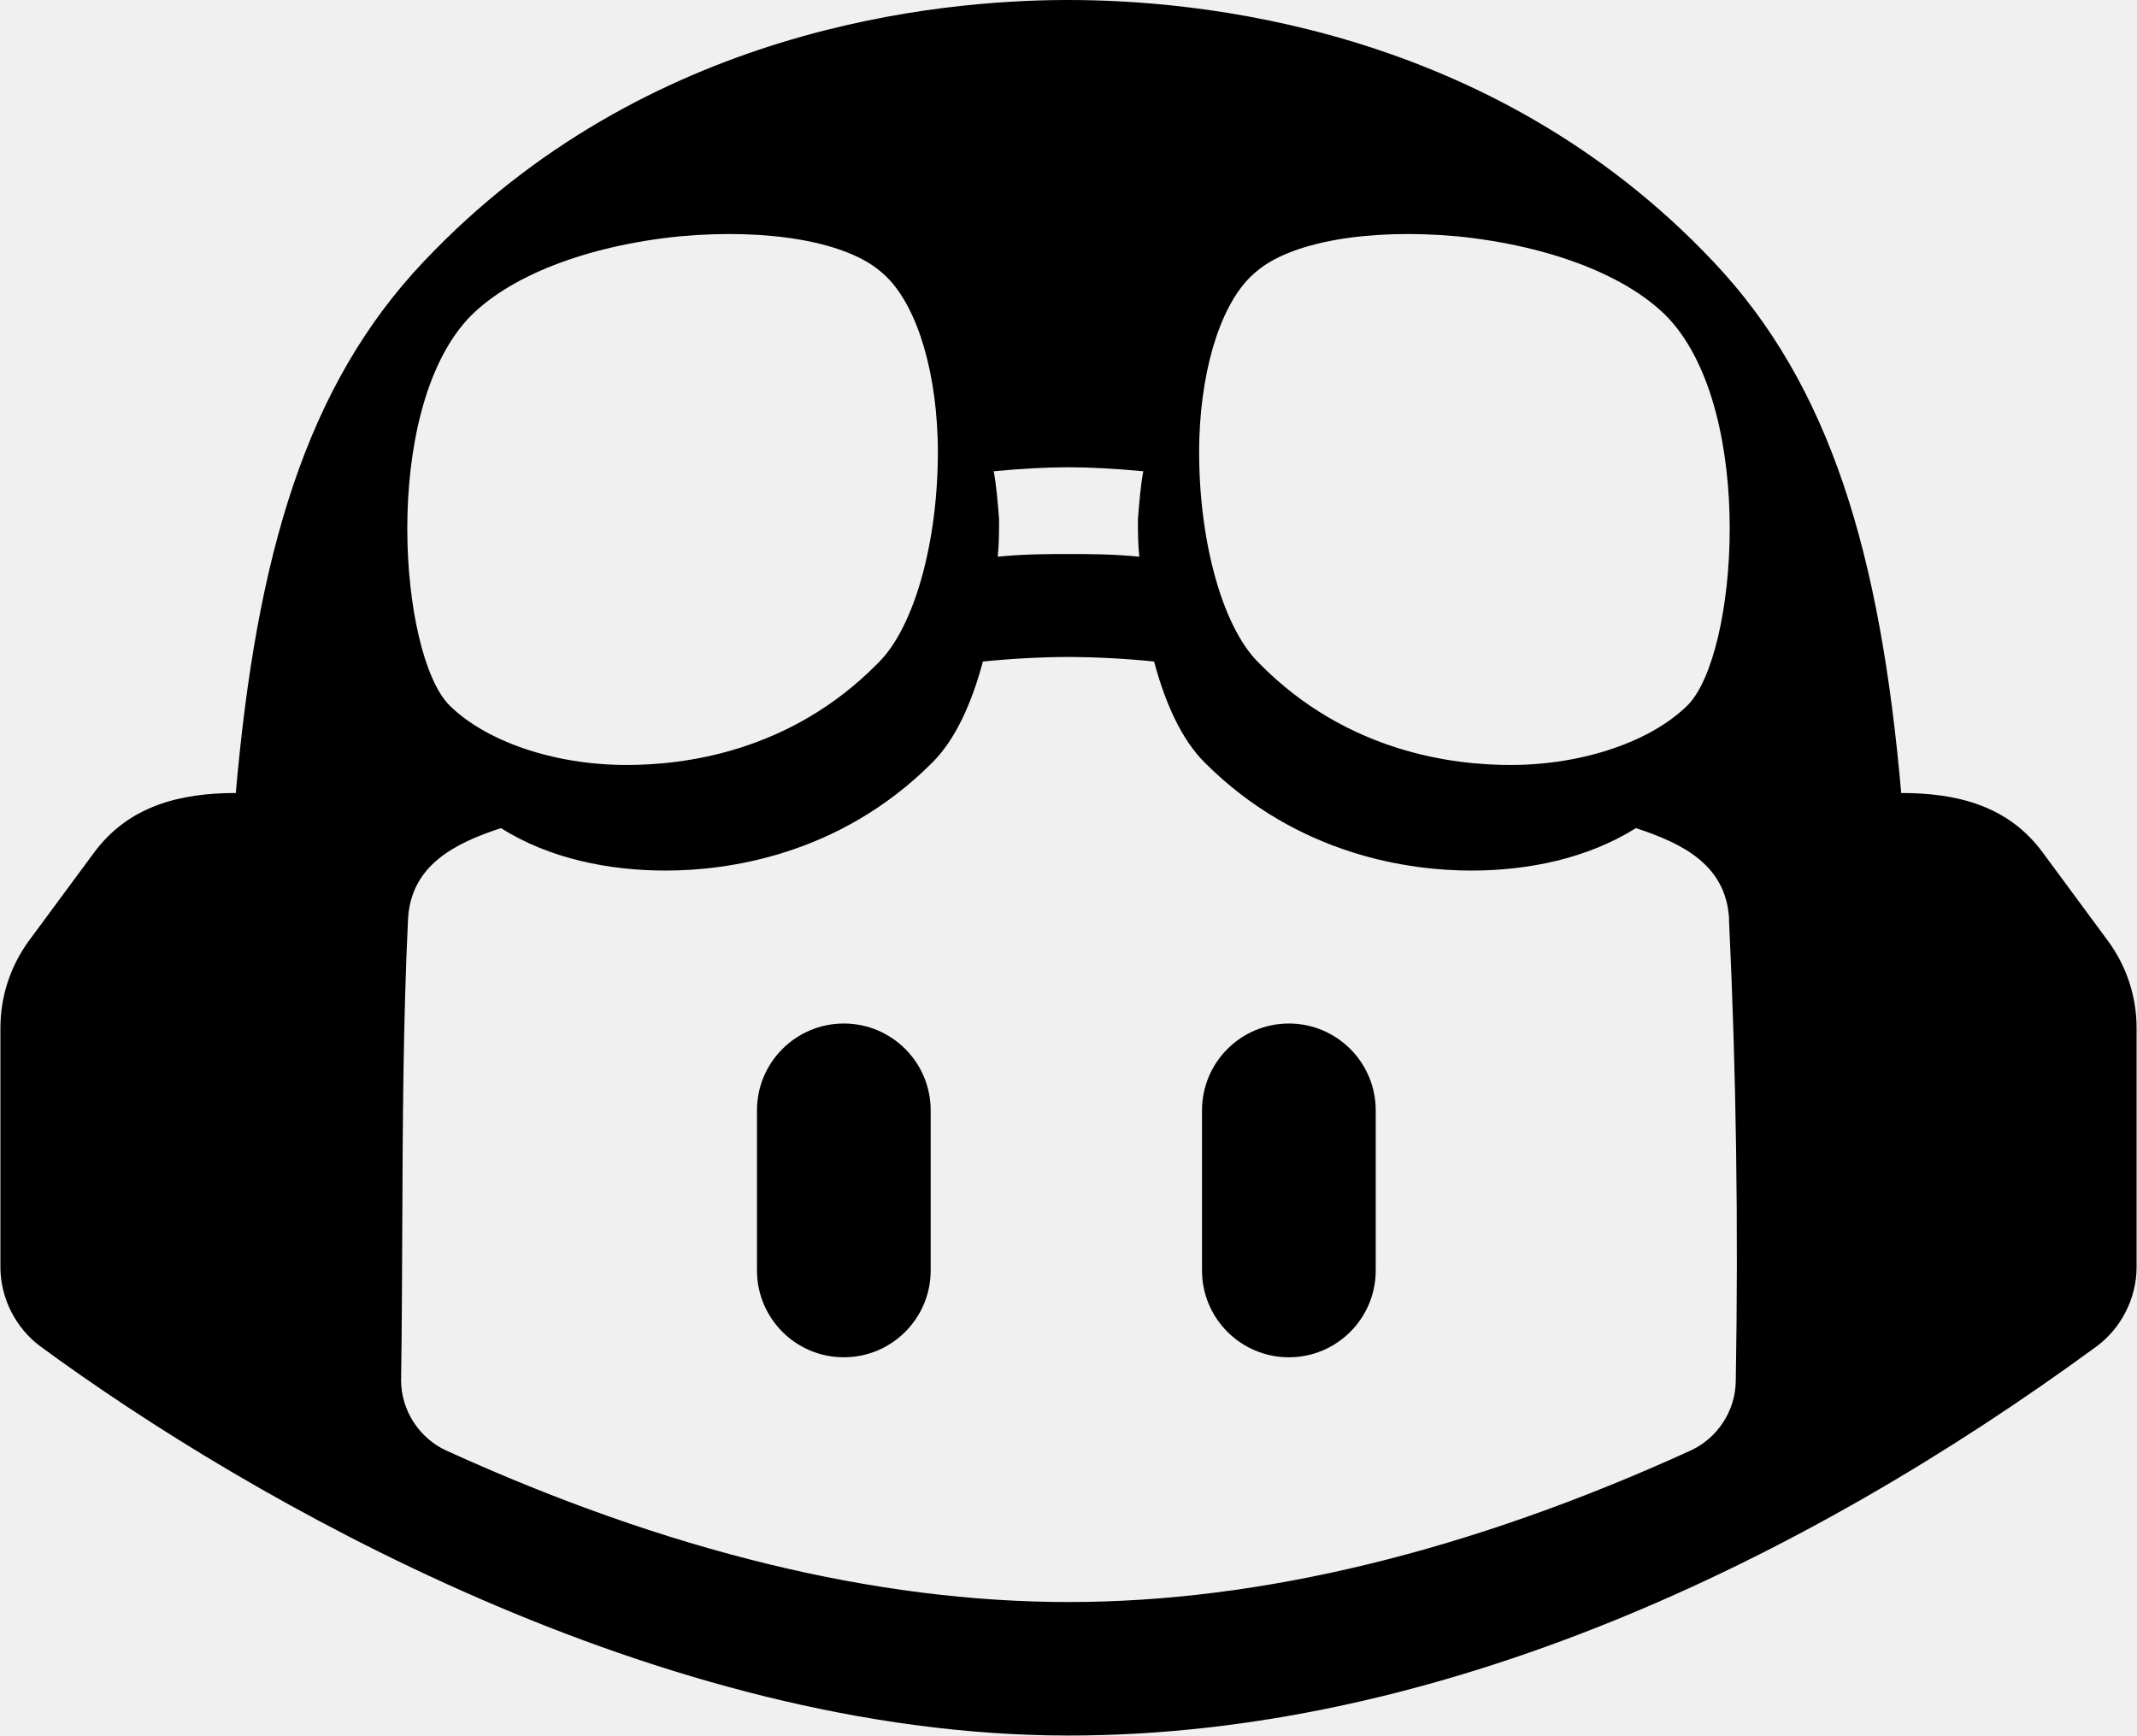
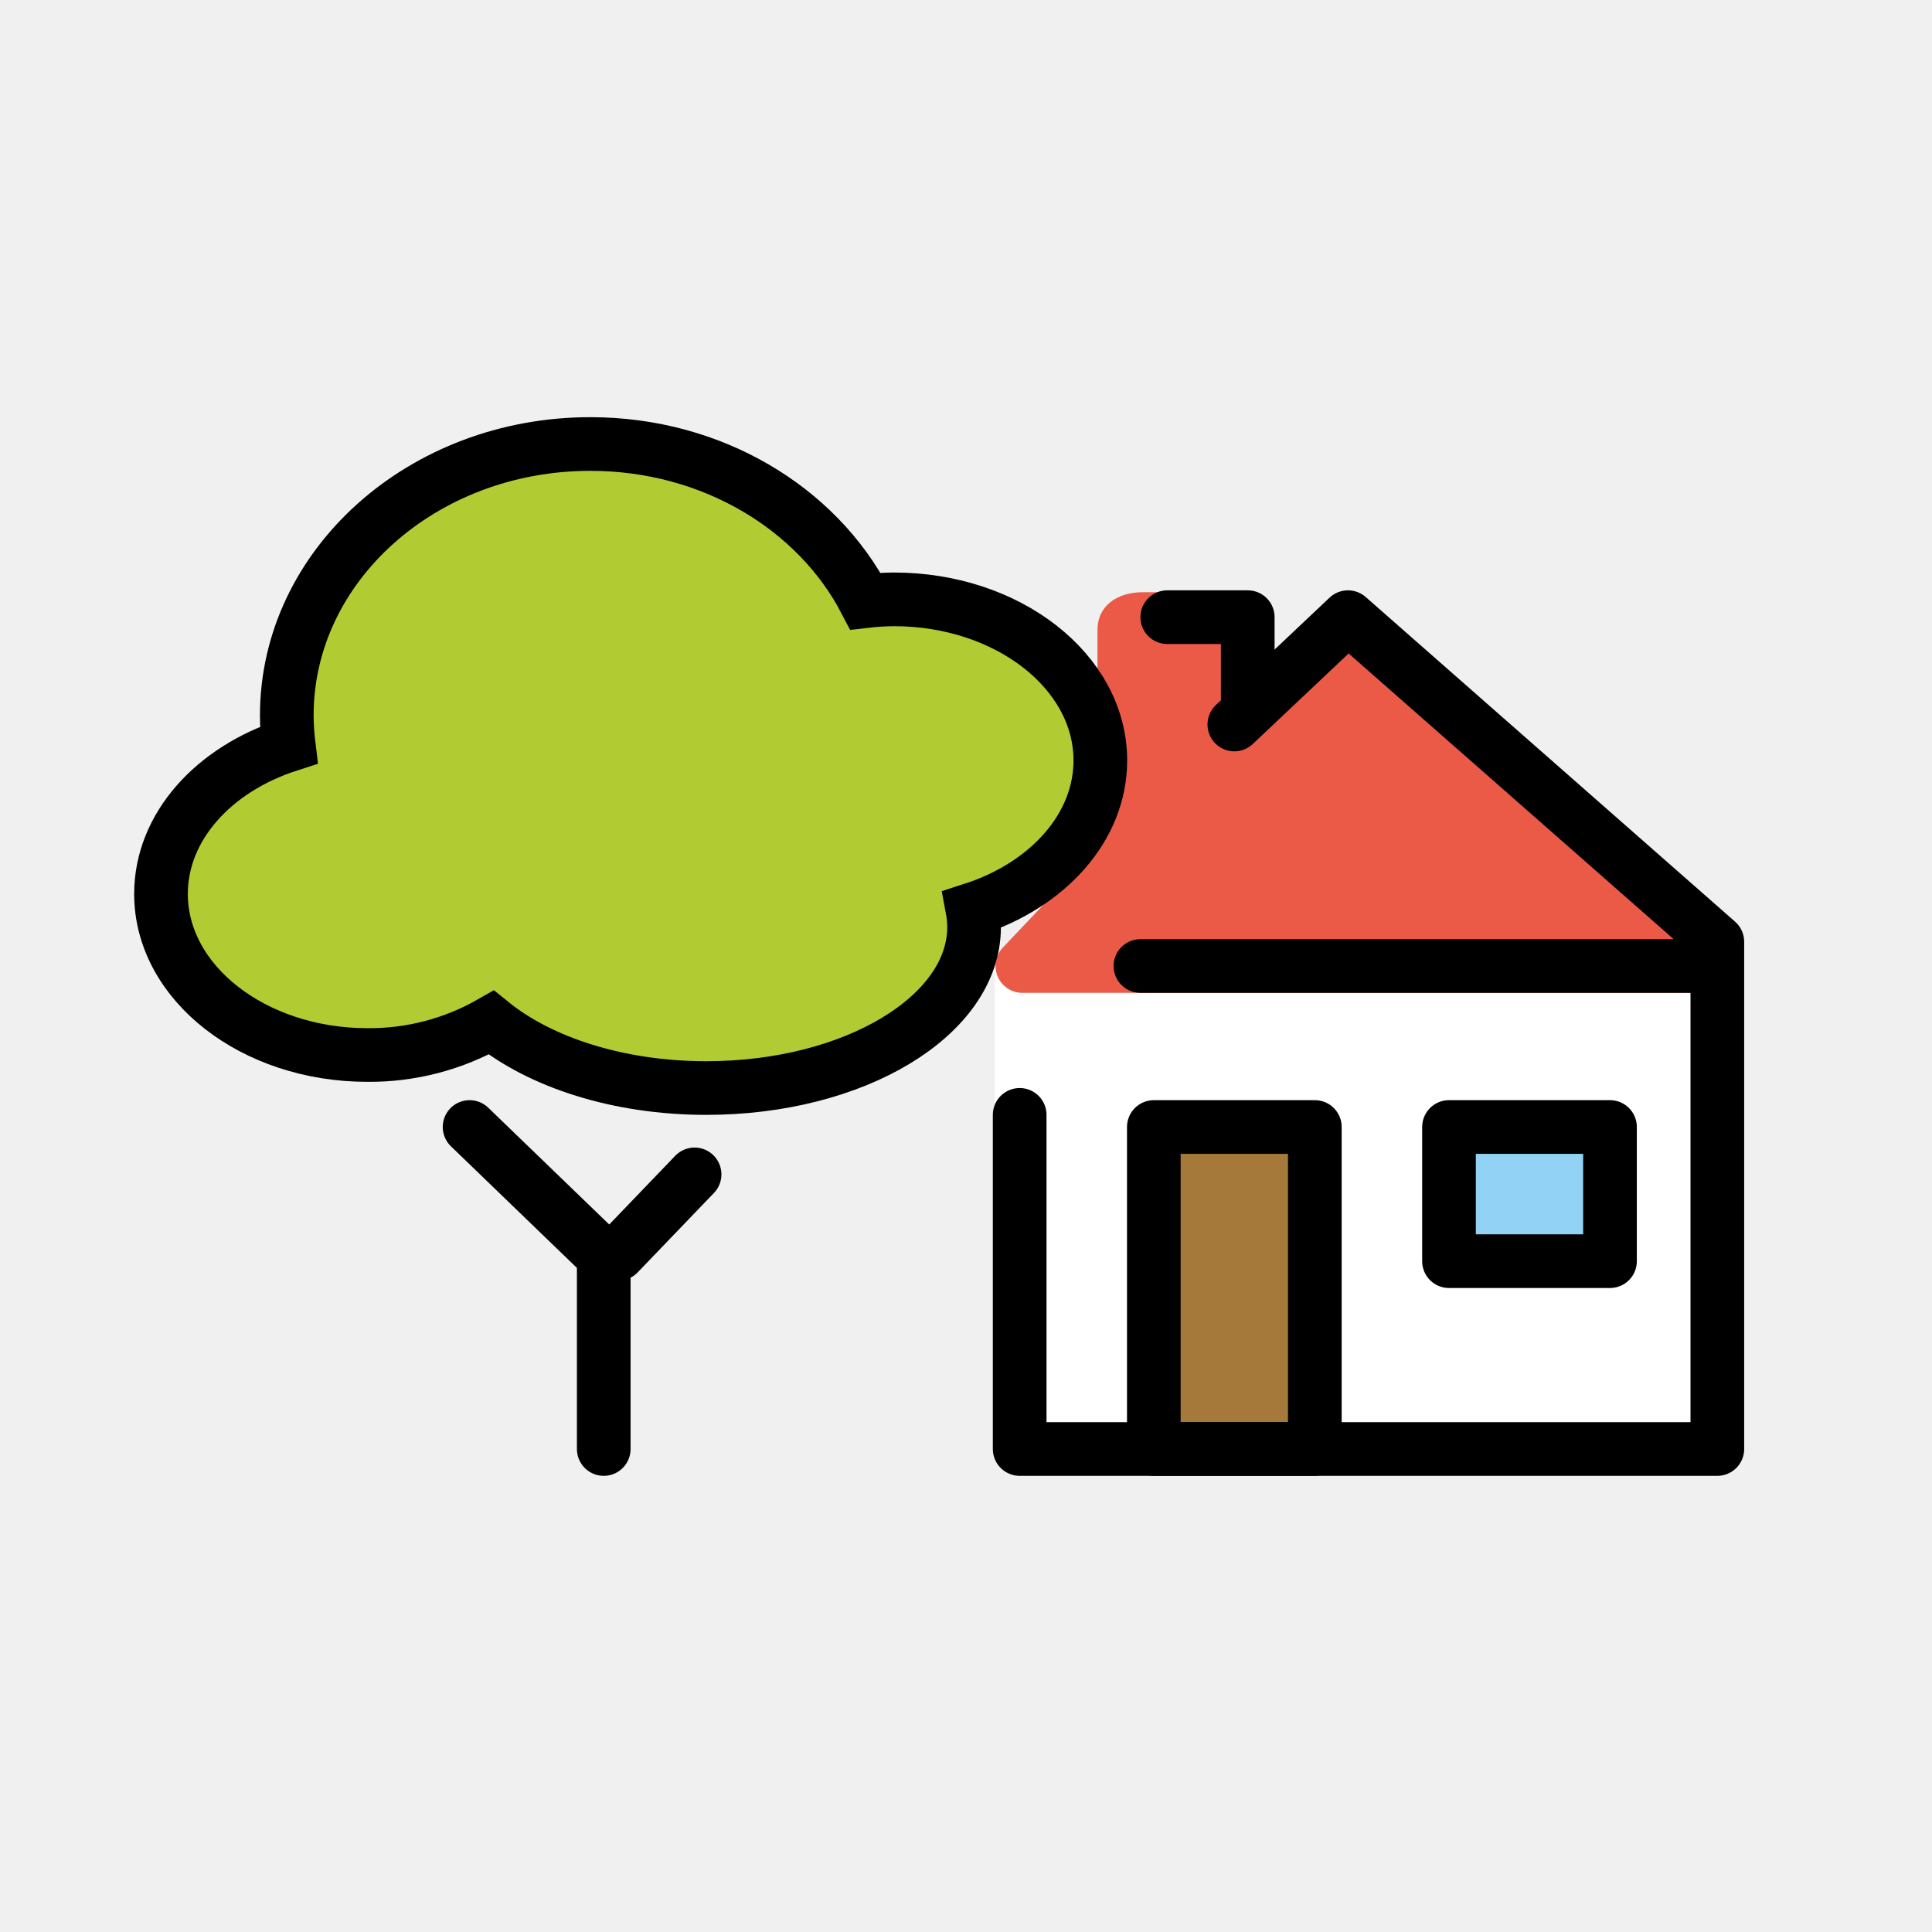
- <svg xmlns="http://www.w3.org/2000/svg" width="19.7" height="16" viewBox="0 0 256 208">
-   <path d="M205.28 31.36c14.096 14.88 20.016 35.2 22.512 63.68c6.626 0 12.805 1.47 16.976 7.152l7.792 10.56A17.55 17.55 0 0 1 256 123.2v28.688c-.008 3.704-1.843 7.315-4.832 9.504C215.885 187.222 172.35 208 128 208c-49.066 0-98.19-28.273-123.168-46.608c-2.989-2.189-4.825-5.8-4.832-9.504V123.2c0-3.776 1.2-7.424 3.424-10.464l7.792-10.544c4.173-5.657 10.38-7.152 16.992-7.152c2.496-28.48 8.4-48.8 22.512-63.68C77.331 3.165 112.567.06 127.552 0H128c14.72 0 50.4 2.88 77.28 31.36m-77.264 47.376c-3.04 0-6.544.176-10.272.544c-1.312 4.896-3.248 9.312-6.08 12.128c-11.2 11.2-24.704 12.928-31.936 12.928c-6.802 0-13.927-1.42-19.744-5.088c-5.502 1.808-10.786 4.415-11.136 10.912c-.586 12.28-.637 24.55-.688 36.824c-.026 6.16-.05 12.322-.144 18.488c.024 3.579 2.182 6.903 5.44 8.384C79.936 185.92 104.976 192 128.016 192c23.008 0 48.048-6.08 74.512-18.144c3.258-1.48 5.415-4.805 5.44-8.384c.317-18.418.062-36.912-.816-55.312h.016c-.342-6.534-5.648-9.098-11.168-10.912c-5.82 3.652-12.927 5.088-19.728 5.088c-7.232 0-20.72-1.728-31.936-12.928c-2.832-2.816-4.768-7.232-6.08-12.128a106 106 0 0 0-10.24-.544m-26.941 43.93c5.748 0 10.408 4.66 10.408 10.409v19.183c0 5.749-4.66 10.409-10.408 10.409s-10.408-4.66-10.408-10.409v-19.183c0-5.748 4.66-10.408 10.408-10.408m53.333 0c5.749 0 10.409 4.66 10.409 10.409v19.183c0 5.749-4.66 10.409-10.409 10.409c-5.748 0-10.408-4.66-10.408-10.409v-19.183c0-5.748 4.66-10.408 10.408-10.408M81.44 28.32c-11.2 1.12-20.64 4.8-25.44 9.92c-10.4 11.36-8.16 40.16-2.24 46.24c4.32 4.32 12.48 7.2 21.28 7.2c6.72 0 19.52-1.44 30.08-12.16c4.64-4.48 7.52-15.68 7.2-27.04c-.32-9.12-2.88-16.64-6.72-19.84c-4.16-3.68-13.6-5.28-24.16-4.32m68.96 4.32c-3.84 3.2-6.4 10.72-6.72 19.84c-.32 11.36 2.56 22.56 7.2 27.04c10.56 10.72 23.36 12.16 30.08 12.16c8.8 0 16.96-2.88 21.28-7.2c5.92-6.08 8.16-34.88-2.24-46.24c-4.8-5.12-14.24-8.8-25.44-9.92c-10.56-.96-20 .64-24.16 4.32M128 56c-2.56 0-5.6.16-8.96.48c.32 1.76.48 3.68.64 5.76c0 1.44 0 2.88-.16 4.48c3.2-.32 5.92-.32 8.48-.32s5.28 0 8.48.32c-.16-1.6-.16-3.04-.16-4.48c.16-2.08.32-4 .64-5.76c-3.36-.32-6.4-.48-8.96-.48" />
+ <svg xmlns="http://www.w3.org/2000/svg" id="emoji" viewBox="0 0 72 72" version="1.1">
+   <g id="color">
+     <rect x="37.075" y="36.053" width="26.884" height="18.114" fill="#FFFFFF" />
+     <polygon fill="#EA5A47" stroke="#EA5A47" stroke-linecap="round" stroke-linejoin="round" stroke-miterlimit="10" stroke-width="2" points="50.235,23.2 38.1,36 63.5,36" />
+     <path fill="#EA5A47" d="M47.3,26l-6.4,6.059v-8.573c0-0.931,0.755-1.416,1.686-1.416h3.028 c0.931,0,1.686,0.485,1.686,1.416C47.3,23.486,47.3,26,47.3,26z" />
+     <rect x="43" y="42" width="6" height="12" fill="#A57939" />
+     <rect x="54" y="42" width="6" height="5" fill="#92D3F5" />
+     <path fill="#B1CC33" d="M41.006,28.339c0-3.312-3.445-6.003-7.694-6.003c-0.355,0.003-0.71,0.025-1.062,0.066 c-1.8-3.455-5.707-5.855-10.25-5.855c-6.248,0-11.312,4.529-11.312,10.114c0.001,0.369,0.025,0.738,0.07,1.104 C7.966,28.666,6,30.81,6,33.314c0,3.312,3.445,6.003,7.694,6.003c1.615,0.014,3.206-0.402,4.614-1.207 c1.818,1.477,4.726,2.438,8.015,2.438c5.511,0,9.978-2.688,9.978-6.003c-0.001-0.219-0.021-0.438-0.061-0.653 C39.036,32.99,41.006,30.845,41.006,28.339z" />
+   </g>
+   <g id="hair" />
+   <g id="skin" />
+   <g id="skin-shadow" />
+   <g id="line">
+     <polyline fill="none" stroke="#000000" stroke-linecap="round" stroke-linejoin="round" stroke-miterlimit="10" stroke-width="2" points="46,27 50.235,23 64,35.098 64,54 38,54 38,41.548" />
+     <rect x="43" y="42" width="6" height="12" fill="none" stroke="#000000" stroke-linecap="round" stroke-linejoin="round" stroke-miterlimit="10" stroke-width="2" />
+     <rect x="54" y="42" width="6" height="5" fill="none" stroke="#000000" stroke-linecap="round" stroke-linejoin="round" stroke-miterlimit="10" stroke-width="2" />
+     <polyline fill="none" stroke="#000000" stroke-linecap="round" stroke-linejoin="round" stroke-miterlimit="10" stroke-width="2" points="43.5,23 46.5,23 46.5,26" />
+     <path fill="none" stroke="#000000" stroke-miterlimit="10" stroke-width="2" d="M31.245,39.34" />
+     <polyline fill="none" stroke="#000000" stroke-linecap="round" stroke-linejoin="round" stroke-width="2" points="22.5,54 22.5,46.827 17.5,42" />
+     <line x1="23.041" x2="25.885" y1="46.727" y2="43.766" fill="none" stroke="#000000" stroke-linecap="round" stroke-linejoin="round" stroke-width="2" />
+     <path fill="none" stroke="#000000" stroke-linecap="round" stroke-miterlimit="10" stroke-width="2" d="M41.006,28.339 c0-3.312-3.445-6.003-7.694-6.003c-0.355,0.003-0.71,0.025-1.062,0.066c-1.8-3.455-5.707-5.855-10.25-5.855 c-6.248,0-11.312,4.529-11.312,10.114c0.001,0.369,0.025,0.738,0.07,1.104C7.966,28.666,6,30.81,6,33.314 c0,3.312,3.445,6.003,7.694,6.003c1.615,0.014,3.206-0.402,4.614-1.207c1.818,1.477,4.726,2.438,8.015,2.438 c5.511,0,9.978-2.688,9.978-6.003c-0.001-0.219-0.021-0.438-0.061-0.653 C39.036,32.99,41.006,30.845,41.006,28.339z" />
+     <line x1="63.5" x2="42.5" y1="36" y2="36" fill="none" stroke="#000000" stroke-linecap="round" stroke-linejoin="round" stroke-miterlimit="10" stroke-width="2" />
+   </g>
</svg>
